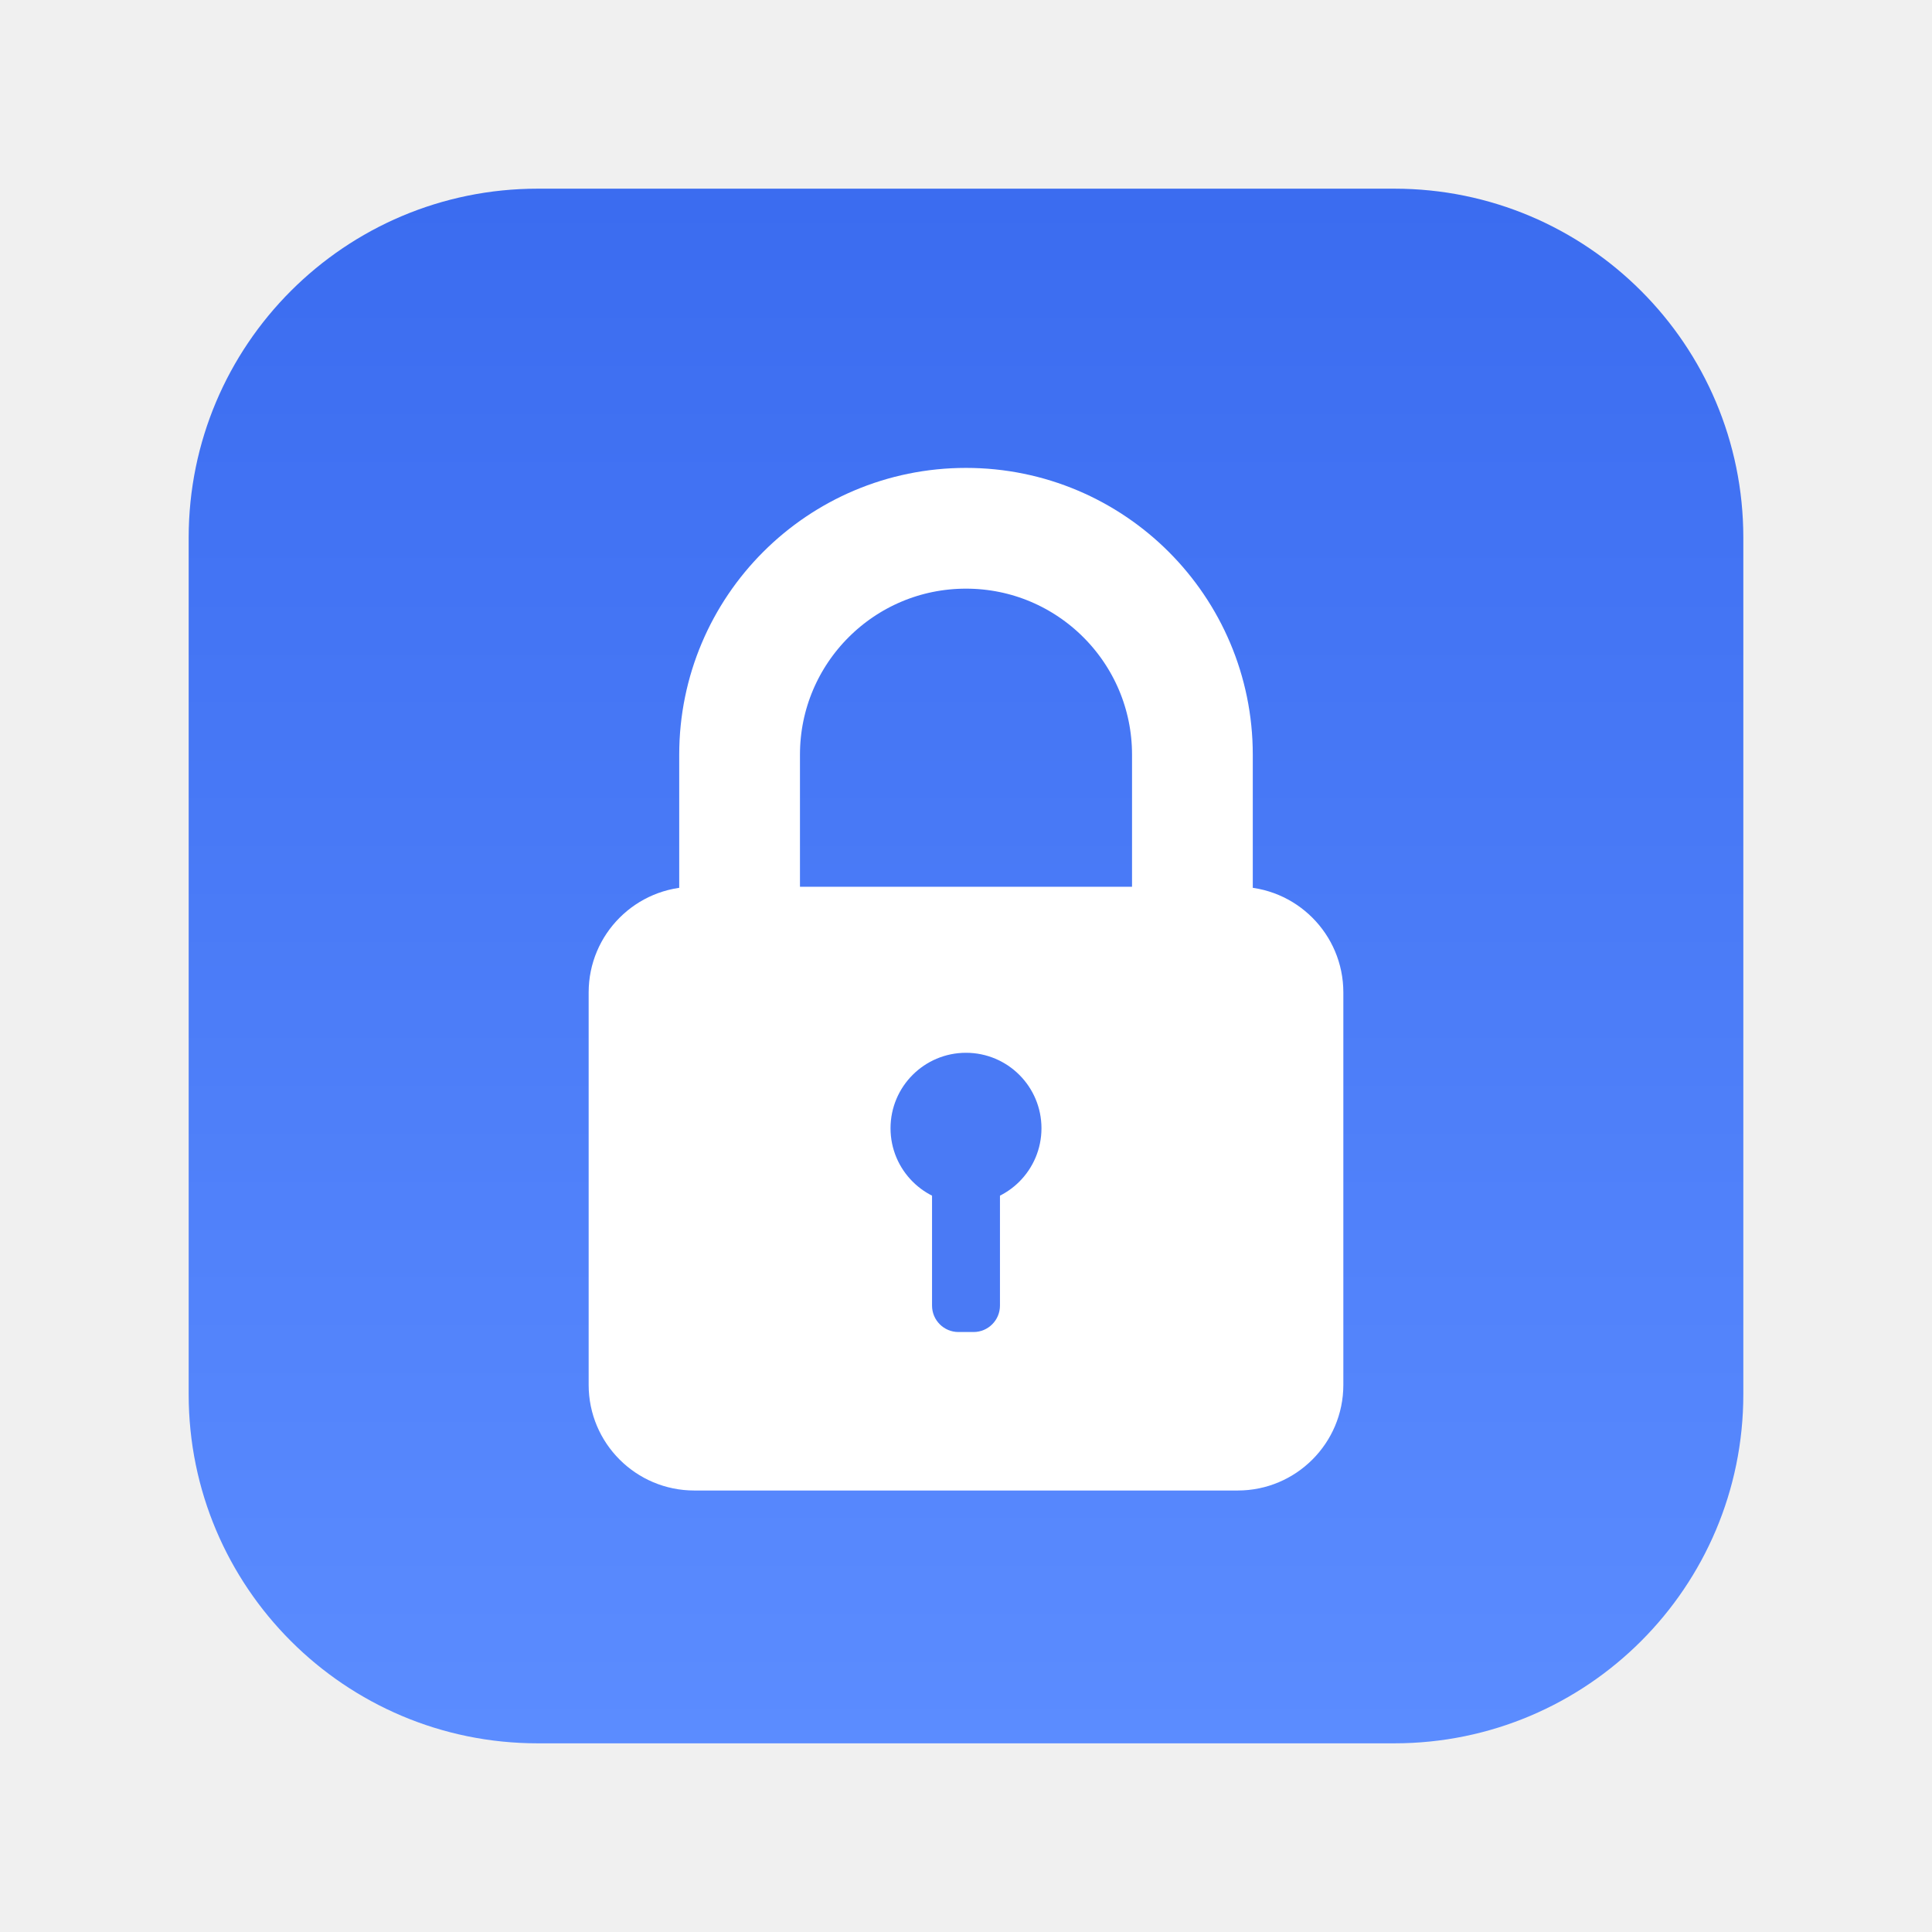
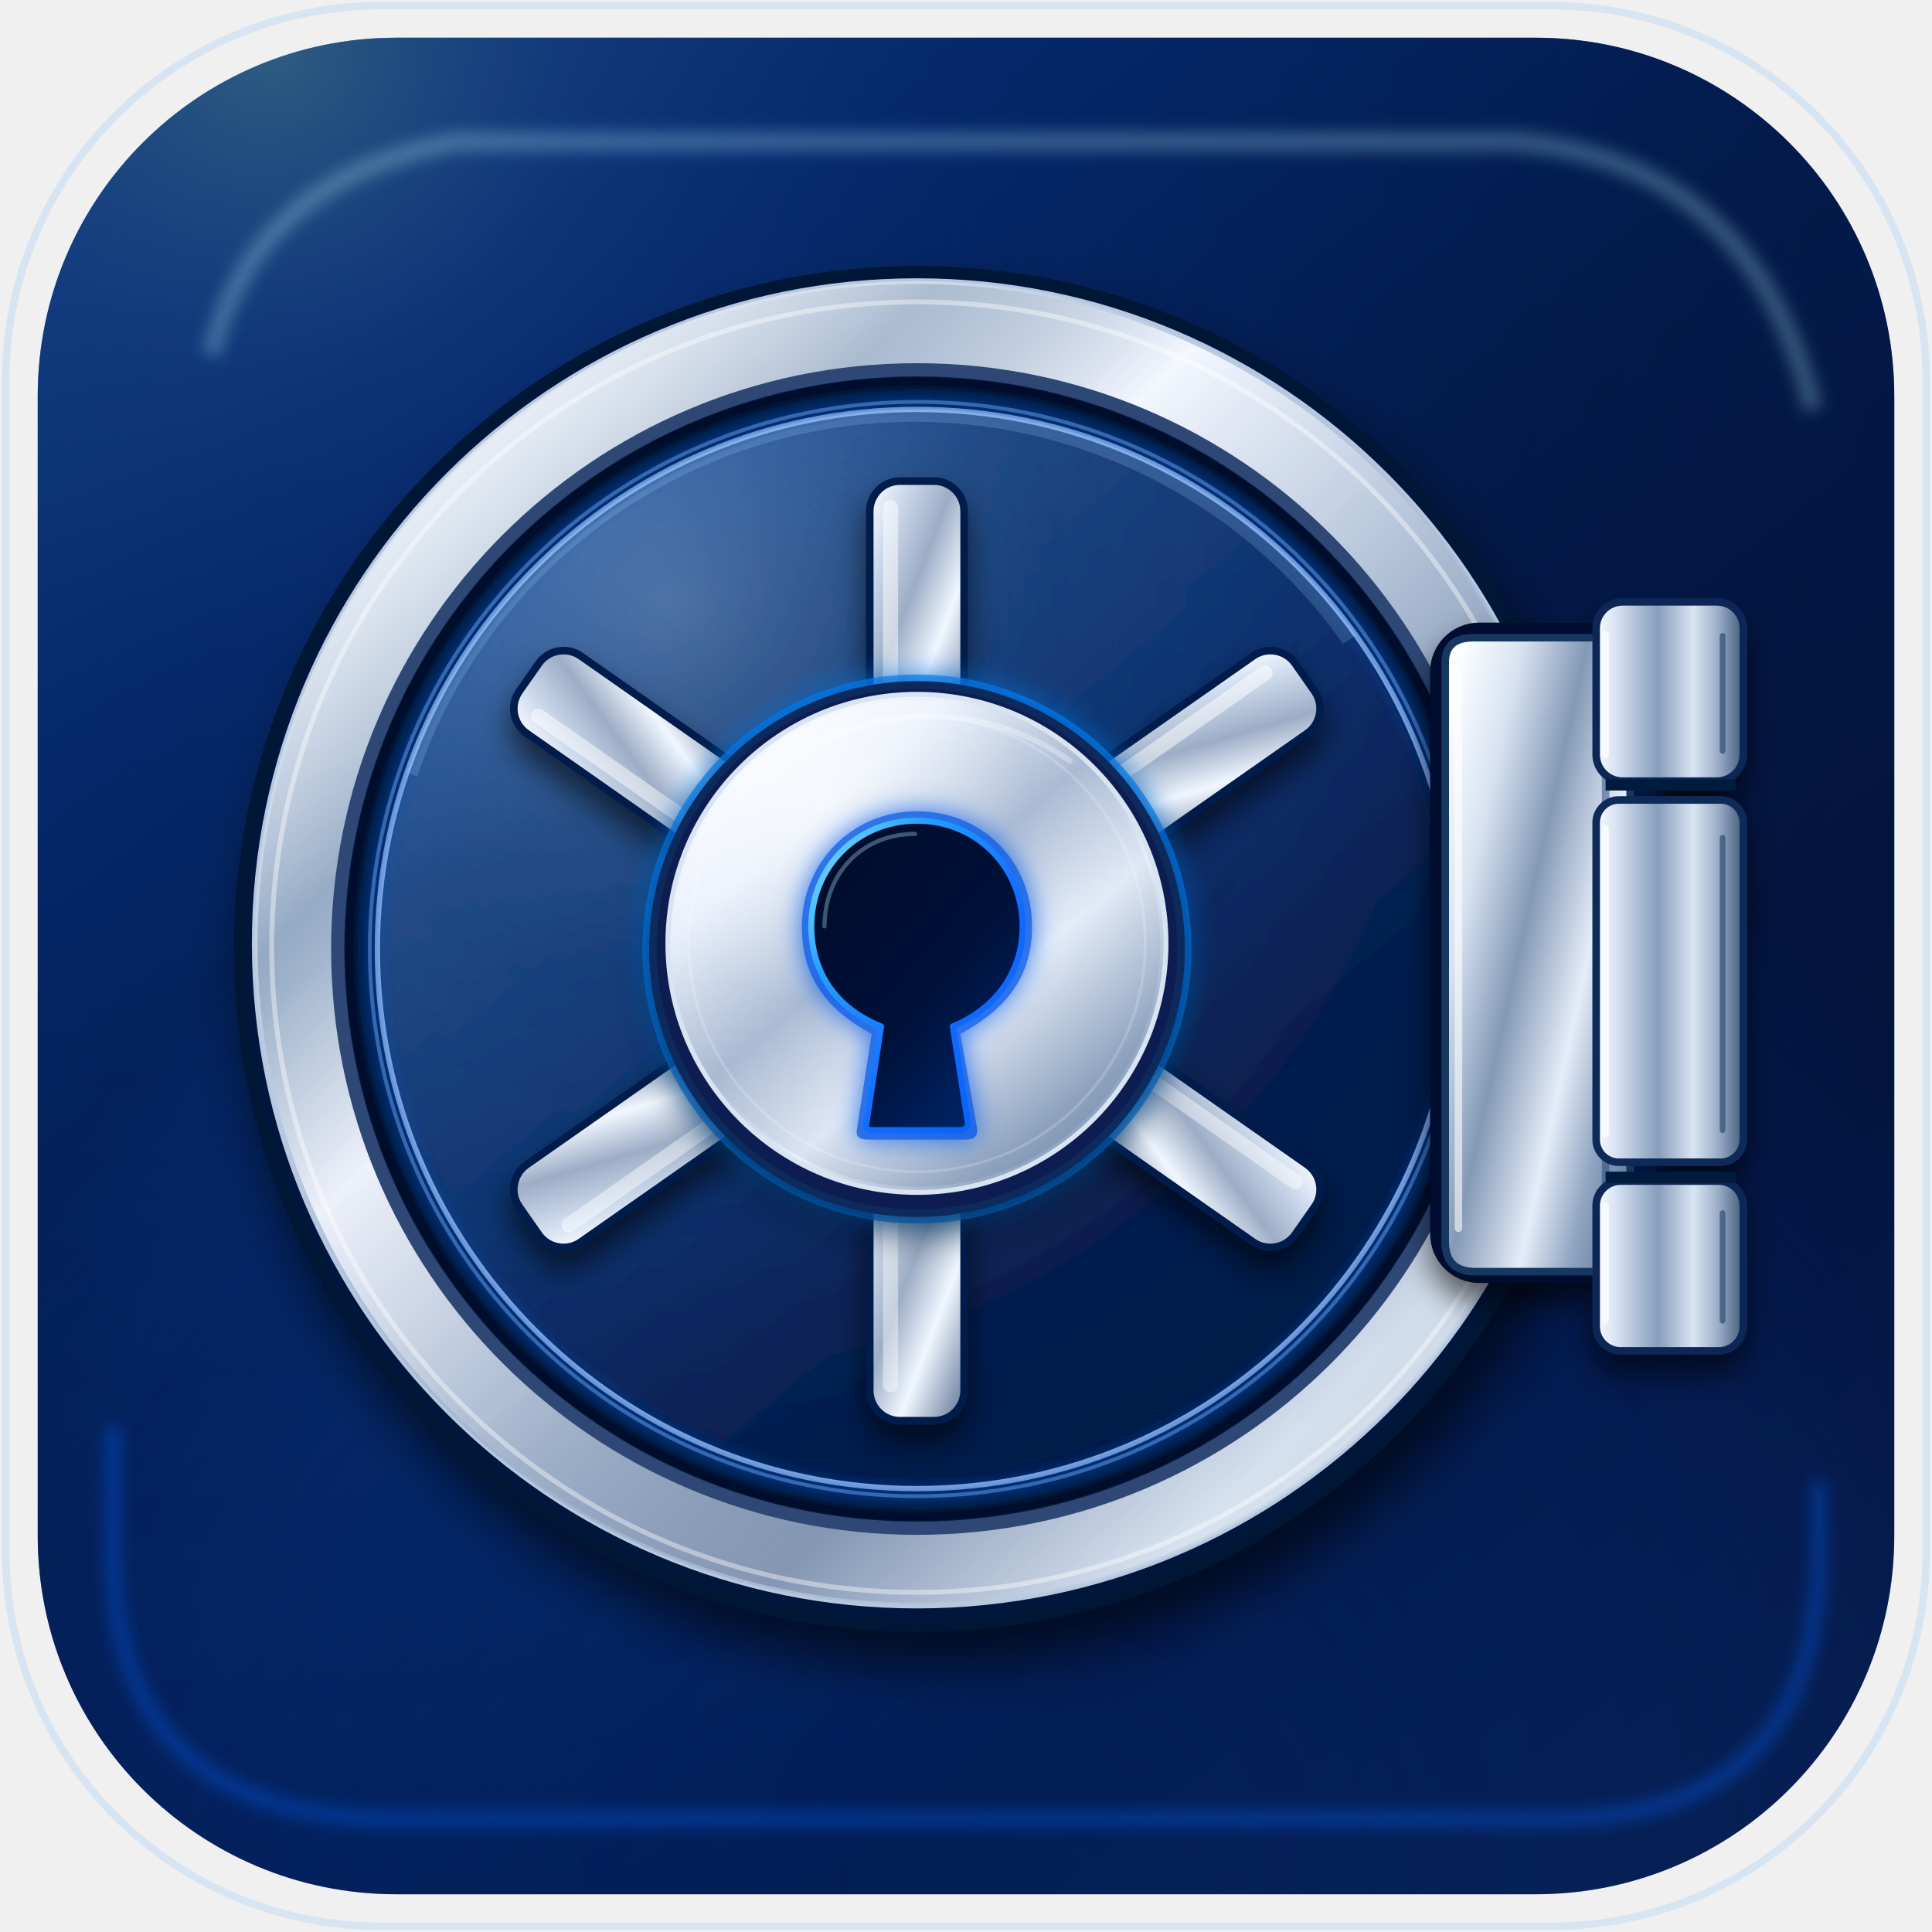
- <svg xmlns="http://www.w3.org/2000/svg" width="1024" height="1024" viewBox="0 0 1024 1024">
+ <svg xmlns="http://www.w3.org/2000/svg" width="1024" height="1024" viewBox="0 0 1024 1024" role="img" aria-labelledby="title desc">
  <defs>
-     <linearGradient id="bg" x1="0" y1="0" x2="0" y2="1">
-       <stop offset="0" stop-color="#3B6CF0" />
-       <stop offset="1" stop-color="#5B8CFF" />
-     </linearGradient>
+     <linearGradient id="tile" x1=".13" y1="0" x2=".91" y2="1">
+       <stop offset="0" stop-color="#238cf5" />
+       <stop offset=".18" stop-color="#0753ca" />
+       <stop offset=".43" stop-color="#05317d" />
+       <stop offset=".76" stop-color="#031d55" />
+       <stop offset="1" stop-color="#09245b" />
+     </linearGradient>
+     <radialGradient id="tileLight" cx=".13" cy=".01" r=".95">
+       <stop offset="0" stop-color="#75d7ff" stop-opacity=".9" />
+       <stop offset=".18" stop-color="#317cf8" stop-opacity=".47" />
+       <stop offset=".42" stop-color="#0950c7" stop-opacity=".12" />
+       <stop offset="1" stop-color="#011434" stop-opacity="0" />
+     </radialGradient>
+     <radialGradient id="tileBottom" cx=".54" cy=".99" r=".65">
+       <stop offset="0" stop-color="#00215b" stop-opacity="0" />
+       <stop offset=".65" stop-color="#02103b" stop-opacity=".26" />
+       <stop offset="1" stop-color="#010a28" stop-opacity=".58" />
+     </radialGradient>
+     <linearGradient id="rimMetal" x1="0" y1="0" x2=".99" y2="1">
+       <stop offset="0" stop-color="#f8fcff" />
+       <stop offset=".12" stop-color="#dbe6f5" />
+       <stop offset=".26" stop-color="#869ebc" />
+       <stop offset=".38" stop-color="#f4f7ff" />
+       <stop offset=".52" stop-color="#c1d1e5" />
+       <stop offset=".69" stop-color="#849ab9" />
+       <stop offset=".83" stop-color="#cfdeef" />
+       <stop offset="1" stop-color="#7289a8" />
+     </linearGradient>
+     <linearGradient id="rimGloss" x1=".16" y1=".03" x2=".89" y2=".98">
+       <stop offset="0" stop-color="#fff" stop-opacity=".75" />
+       <stop offset=".26" stop-color="#fff" stop-opacity=".06" />
+       <stop offset=".59" stop-color="#111f48" stop-opacity=".13" />
+       <stop offset=".91" stop-color="#fff" stop-opacity=".32" />
+       <stop offset="1" stop-color="#fff" stop-opacity=".03" />
+     </linearGradient>
+     <linearGradient id="innerDoor" x1=".13" y1=".06" x2=".91" y2="1">
+       <stop offset="0" stop-color="#3768a8" />
+       <stop offset=".22" stop-color="#20477d" />
+       <stop offset=".49" stop-color="#092c65" />
+       <stop offset=".7" stop-color="#061b48" />
+       <stop offset="1" stop-color="#071c48" />
+     </linearGradient>
+     <radialGradient id="innerSheen" cx=".27" cy=".18" r=".92">
+       <stop offset="0" stop-color="#c4dafa" stop-opacity=".24" />
+       <stop offset=".38" stop-color="#1a58b2" stop-opacity=".09" />
+       <stop offset="1" stop-color="#001341" stop-opacity=".34" />
+     </radialGradient>
+     <linearGradient id="steelBar" x1="0" y1="0" x2=".93" y2="1">
+       <stop offset="0" stop-color="#fff" />
+       <stop offset=".17" stop-color="#d4e0f1" />
+       <stop offset=".45" stop-color="#9cadc6" />
+       <stop offset=".69" stop-color="#f1f7ff" />
+       <stop offset="1" stop-color="#697e9d" />
+     </linearGradient>
+     <linearGradient id="hub" x1=".1" y1=".02" x2=".93" y2="1">
+       <stop offset="0" stop-color="#ffffff" />
+       <stop offset=".23" stop-color="#e9f0fb" />
+       <stop offset=".44" stop-color="#a8b9d2" />
+       <stop offset=".62" stop-color="#e7effb" />
+       <stop offset=".83" stop-color="#97acc7" />
+       <stop offset="1" stop-color="#748cae" />
+     </linearGradient>
+     <radialGradient id="hubShine" cx=".31" cy=".2" r=".95">
+       <stop offset="0" stop-color="#fff" stop-opacity=".53" />
+       <stop offset=".44" stop-color="#fff" stop-opacity=".02" />
+       <stop offset="1" stop-color="#263f69" stop-opacity=".2" />
+     </radialGradient>
+     <linearGradient id="hingeMetal" x1="0" y1=".15" x2="1" y2=".91">
+       <stop offset="0" stop-color="#fbfdff" />
+       <stop offset=".2" stop-color="#d7e2f1" />
+       <stop offset=".42" stop-color="#8399b6" />
+       <stop offset=".66" stop-color="#e6edf9" />
+       <stop offset=".83" stop-color="#8fa5c1" />
+       <stop offset="1" stop-color="#617999" />
+     </linearGradient>
+     <linearGradient id="hingeCylinder" x1="0" y1="0" x2="1" y2="0">
+       <stop offset="0" stop-color="#f9fdff" />
+       <stop offset=".14" stop-color="#d6e1f2" />
+       <stop offset=".42" stop-color="#879dbb" />
+       <stop offset=".66" stop-color="#dae5f2" />
+       <stop offset=".83" stop-color="#9aadc6" />
+       <stop offset="1" stop-color="#425b7c" />
+     </linearGradient>
+     <linearGradient id="keyhole" x1="0" y1="0" x2=".8" y2="1">
+       <stop offset="0" stop-color="#000c29" />
+       <stop offset=".6" stop-color="#001038" />
+       <stop offset="1" stop-color="#00266b" />
+     </linearGradient>
+     <linearGradient id="blueLight" x1="0" y1="0" x2="1" y2="1">
+       <stop offset="0" stop-color="#8be7ff" />
+       <stop offset=".27" stop-color="#239eff" />
+       <stop offset=".64" stop-color="#126aff" />
+       <stop offset="1" stop-color="#0062f6" />
+     </linearGradient>
+     <filter id="doorShadow" x="-25%" y="-25%" width="150%" height="150%">
+       <feGaussianBlur in="SourceAlpha" stdDeviation="14" result="blur" />
+       <feOffset in="blur" dx="7" dy="18" result="shadow" />
+       <feComponentTransfer in="shadow" result="dark">
+         <feFuncA type="linear" slope=".62" />
+       </feComponentTransfer>
+       <feMerge>
+         <feMergeNode in="dark" />
+         <feMergeNode in="SourceGraphic" />
+       </feMerge>
+     </filter>
+     <filter id="hubShadow" x="-35%" y="-35%" width="170%" height="170%">
+       <feGaussianBlur in="SourceAlpha" stdDeviation="10" result="blur" />
+       <feOffset in="blur" dx="0" dy="8" result="offset" />
+       <feComponentTransfer in="offset">
+         <feFuncA type="linear" slope=".55" />
+       </feComponentTransfer>
+       <feMerge>
+         <feMergeNode />
+         <feMergeNode in="SourceGraphic" />
+       </feMerge>
+     </filter>
+     <filter id="barShadow" x="-35%" y="-35%" width="170%" height="170%">
+       <feGaussianBlur in="SourceAlpha" stdDeviation="8" result="blur" />
+       <feOffset in="blur" dx="0" dy="10" result="offset" />
+       <feComponentTransfer in="offset">
+         <feFuncA type="linear" slope=".6" />
+       </feComponentTransfer>
+       <feMerge>
+         <feMergeNode />
+         <feMergeNode in="SourceGraphic" />
+       </feMerge>
+     </filter>
+     <filter id="glow" x="-40%" y="-40%" width="180%" height="180%">
+       <feGaussianBlur stdDeviation="7" result="blur" />
+       <feComponentTransfer>
+         <feFuncA type="linear" slope=".8" />
+       </feComponentTransfer>
+       <feMerge>
+         <feMergeNode in="blur" />
+         <feMergeNode in="SourceGraphic" />
+       </feMerge>
+     </filter>
+     <filter id="softGlow" x="-40%" y="-40%" width="180%" height="180%">
+       <feGaussianBlur stdDeviation="4" />
+     </filter>
+     <clipPath id="doorClip">
+       <circle cx="486" cy="503" r="286" />
+     </clipPath>
  </defs>
-   <rect x="100" y="100" width="824" height="824" rx="185" ry="185" fill="url(#bg)" />
-   <path d="M392 490 V400 A120 120 0 0 1 632 400 V490" fill="none" stroke="#FFFFFF" stroke-width="64" />
-   <rect x="312" y="470" width="400" height="320" rx="56" ry="56" fill="#FFFFFF" />
-   <circle cx="512" cy="598" r="40" fill="#4A7AF5" />
-   <rect x="494" y="610" width="36" height="96" rx="14" ry="14" fill="#4A7AF5" />
+   <g>
+     <rect x="20" y="20" width="984" height="984" rx="190" fill="url(#tile)" />
+     <rect x="20" y="20" width="984" height="984" rx="190" fill="url(#tileLight)" />
+     <rect x="20" y="20" width="984" height="984" rx="190" fill="url(#tileBottom)" />
+     <path d="M112 188 Q134 95 242 75 H802 Q929 85 961 217" fill="none" stroke="#b8f2ff" stroke-opacity=".28" stroke-width="10" filter="url(#softGlow)" />
+     <path d="M60 756 V824 Q60 960 202 964 H823 Q964 964 964 823 V785" fill="none" stroke="#075ff7" stroke-opacity=".38" stroke-width="8" filter="url(#softGlow)" />
+     <g filter="url(#doorShadow)">
+       <circle cx="486" cy="503" r="359" fill="#00143b" stroke="#021334" stroke-width="6" />
+       <circle cx="486" cy="500" r="351" fill="url(#rimMetal)" stroke="#b6c8e0" stroke-width="3" />
+       <circle cx="486" cy="500" r="351" fill="url(#rimGloss)" />
+       <circle cx="486" cy="502" r="342" fill="none" stroke="#ffffff" stroke-opacity=".41" stroke-width="2.6" />
+       <circle cx="486" cy="503" r="307" fill="#061a40" stroke="#2e4774" stroke-width="7" />
+       <circle cx="486" cy="503" r="300" fill="none" stroke="#00102c" stroke-width="6" />
+       <circle cx="486" cy="503" r="286" fill="url(#innerDoor)" stroke="#b6d2fb" stroke-opacity=".9" stroke-width="2.8" />
+       <circle cx="486" cy="503" r="283" fill="url(#innerSheen)" />
+       <circle cx="486" cy="503" r="289" fill="none" stroke="#034dbf" stroke-opacity=".74" stroke-width="6" filter="url(#softGlow)" />
+       <circle cx="486" cy="503" r="290" fill="none" stroke="#7bb8ff" stroke-opacity=".42" stroke-width="2" />
+       <path d="M214 409 A286 286 0 0 1 718 337" fill="none" stroke="#c5e5ff" stroke-opacity=".17" stroke-width="15" clip-path="url(#doorClip)" />
+     </g>
+     <g filter="url(#barShadow)">
+       <g>
+         <rect x="461" y="255" width="50" height="140" rx="16" fill="url(#steelBar)" stroke="#051c4b" stroke-width="4" />
+         <rect x="468" y="265" width="8" height="116" rx="4" fill="#fff" opacity=".50" />
+       </g>
+       <g>
+         <rect x="461" y="612" width="50" height="141" rx="16" fill="url(#steelBar)" stroke="#051c4b" stroke-width="4" />
+         <rect x="468" y="623" width="8" height="115" rx="4" fill="#fff" opacity=".42" />
+       </g>
+       <g transform="rotate(-55 486 503)">
+         <rect x="461" y="252" width="50" height="158" rx="16" fill="url(#steelBar)" stroke="#051c4b" stroke-width="4" />
+         <rect x="468" y="264" width="8" height="128" rx="4" fill="#fff" opacity=".50" />
+       </g>
+       <g transform="rotate(55 486 503)">
+         <rect x="461" y="252" width="50" height="158" rx="16" fill="url(#steelBar)" stroke="#051c4b" stroke-width="4" />
+         <rect x="468" y="264" width="8" height="128" rx="4" fill="#fff" opacity=".50" />
+       </g>
+       <g transform="rotate(-125 486 503)">
+         <rect x="461" y="252" width="50" height="158" rx="16" fill="url(#steelBar)" stroke="#051c4b" stroke-width="4" />
+         <rect x="468" y="264" width="8" height="128" rx="4" fill="#fff" opacity=".44" />
+       </g>
+       <g transform="rotate(125 486 503)">
+         <rect x="461" y="252" width="50" height="158" rx="16" fill="url(#steelBar)" stroke="#051c4b" stroke-width="4" />
+         <rect x="468" y="264" width="8" height="128" rx="4" fill="#fff" opacity=".44" />
+       </g>
+     </g>
+     <circle cx="486" cy="503" r="140" fill="none" stroke="#0084ff" stroke-opacity=".7" stroke-width="11" filter="url(#glow)" />
+     <circle cx="486" cy="503" r="140" fill="none" stroke="url(#blueLight)" stroke-width="4" />
+     <g filter="url(#hubShadow)">
+       <circle cx="486" cy="503" r="140" fill="#081f51" stroke="#102b5d" stroke-width="4" />
+       <circle cx="486" cy="500" r="132" fill="url(#hub)" stroke="#d8e4f1" stroke-width="2.6" />
+       <circle cx="486" cy="500" r="129" fill="url(#hubShine)" />
+       <circle cx="486" cy="500" r="121" fill="none" stroke="#ffffff" stroke-opacity=".18" stroke-width="1.5" />
+       <path d="M403 416 A129 129 0 0 1 568 404" stroke="#fff" stroke-opacity=".3" stroke-width="3" fill="none" />
+     </g>
+     <path d="M486 430 C451 430 425 458 425 491 C425 518 438 535 462 548 L454 600 Q454 604 460 604 H512 Q518 604 518 599 L509 548 C533 535 547 518 547 491 C547 457 521 430 486 430 Z" fill="#0056e8" opacity=".8" filter="url(#glow)" />
+     <path d="M486 435 C454 435 430 460 430 491 C430 516 444 535 467 544 L459 597 Q459 599 463 599 H509 Q513 599 513 595 L505 544 C527 535 542 516 542 491 C542 460 518 435 486 435 Z" fill="url(#keyhole)" stroke="url(#blueLight)" stroke-width="3.2" stroke-linejoin="round" />
+     <path d="M485 442 C456 442 437 464 437 491" stroke="#b9ebff" stroke-opacity=".33" fill="none" stroke-width="2.2" stroke-linecap="round" />
+     <g filter="url(#barShadow)">
+       <rect x="761" y="333" width="119" height="344" rx="23" fill="#03193f" stroke="#02112d" stroke-width="6" />
+       <path d="M766 351 Q766 338 781 338 H848 Q864 338 864 356 V654 Q864 674 844 674 H782 Q766 674 766 658 Z" fill="url(#hingeMetal)" stroke="#183761" stroke-width="4" />
+       <path d="M773 357 V651" stroke="#fff" stroke-opacity=".58" stroke-width="4" stroke-linecap="round" />
+       <path d="M851 355 V653" stroke="#183c76" stroke-opacity=".47" stroke-width="4" />
+       <rect x="846" y="319" width="78" height="95" rx="14" fill="url(#hingeCylinder)" stroke="#0c2857" stroke-width="4" />
+       <rect x="846" y="424" width="78" height="192" rx="12" fill="url(#hingeCylinder)" stroke="#0b2958" stroke-width="4" />
+       <rect x="846" y="626" width="78" height="90" rx="13" fill="url(#hingeCylinder)" stroke="#0a2756" stroke-width="4" />
+       <path d="M851 336 V400 M851 439 V601 M851 639 V700" stroke="#fff" stroke-opacity=".66" stroke-width="3.5" stroke-linecap="round" />
+       <path d="M913 337 V398 M913 444 V599 M913 643 V700" stroke="#26436c" stroke-opacity=".63" stroke-width="3" stroke-linecap="round" />
+       <path d="M851 416 H920 M851 624 H920" stroke="#061b3e" stroke-width="6" />
+     </g>
+     <rect x="3" y="3" width="1018" height="1018" rx="199" fill="none" stroke="#76bdff" stroke-opacity=".2" stroke-width="4" />
+   </g>
</svg>
